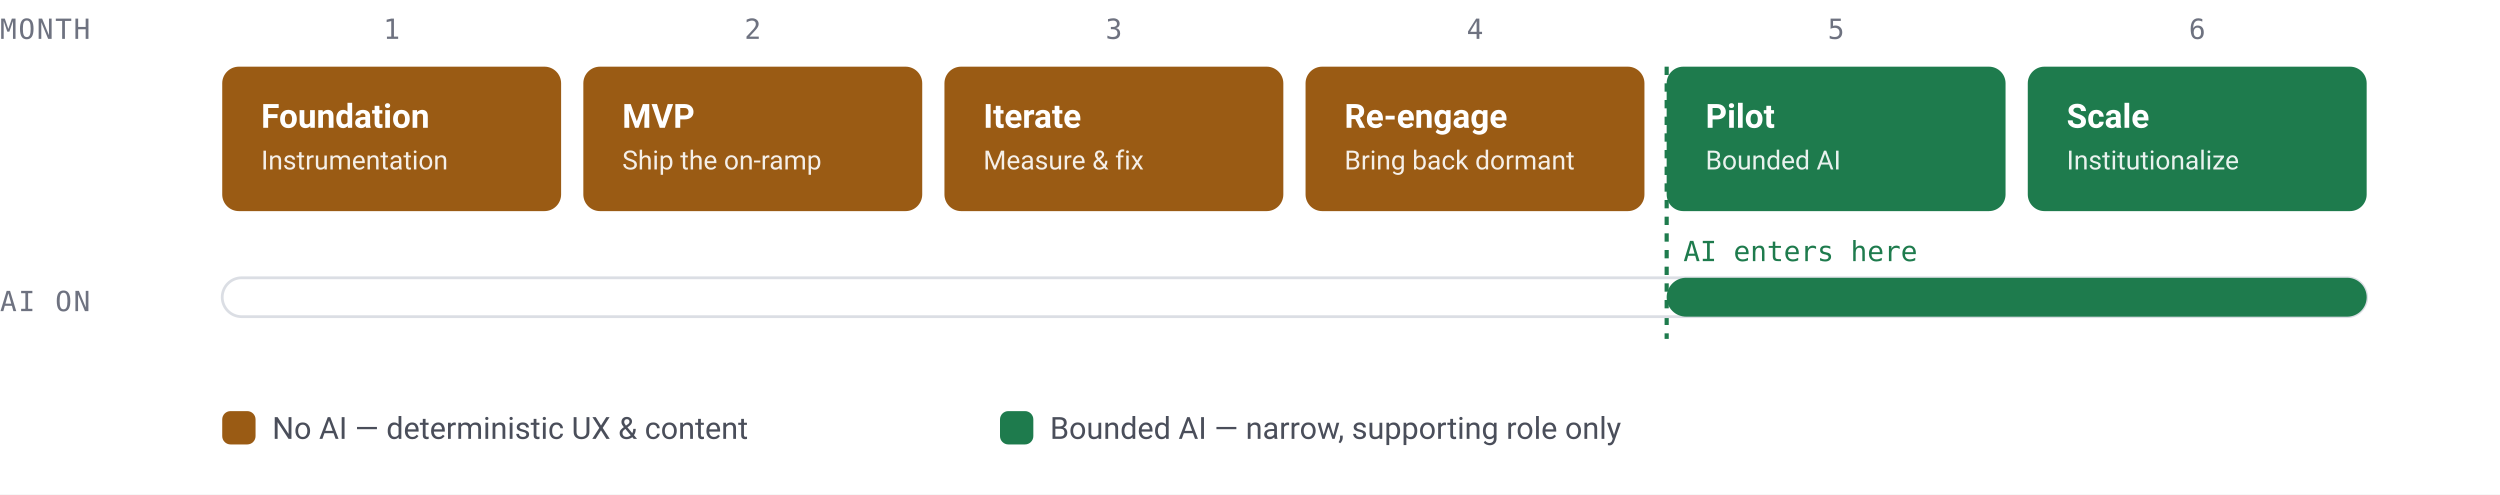
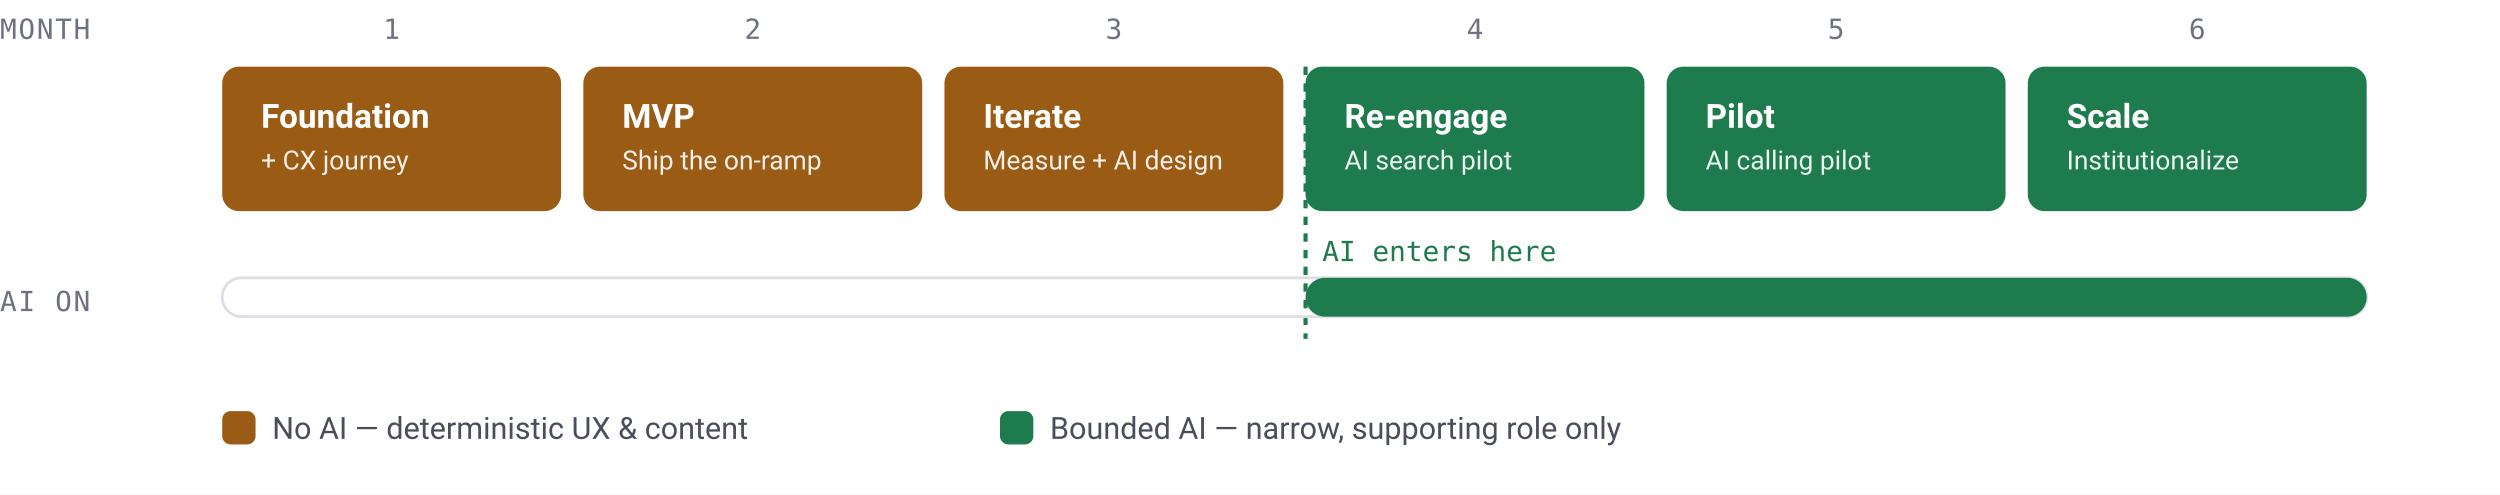
- <svg xmlns="http://www.w3.org/2000/svg" viewBox="0 0 900 178" role="img" aria-label="Six month roadmap Gantt chart, AI involvement begins month five">
+ <svg xmlns="http://www.w3.org/2000/svg" viewBox="0 0 900 178" role="img" aria-label="Six month roadmap Gantt chart, bounded AI pilots begin shipping month four">
  <rect x="0" y="0" width="900" height="178" fill="#FFFFFF" />
  <text x="0" y="14" font-family="ui-monospace, 'SF Mono', 'Roboto Mono', Menlo, Consolas, monospace" font-size="10" letter-spacing="0.06em" fill="#6E7280">MONTH</text>
  <g font-family="ui-monospace, 'SF Mono', 'Roboto Mono', Menlo, Consolas, monospace" font-size="10" fill="#6E7280">
    <text x="141" y="14" text-anchor="middle">1</text>
    <text x="271" y="14" text-anchor="middle">2</text>
    <text x="401" y="14" text-anchor="middle">3</text>
    <text x="531" y="14" text-anchor="middle">4</text>
    <text x="661" y="14" text-anchor="middle">5</text>
    <text x="791" y="14" text-anchor="middle">6</text>
  </g>
  <g>
    <rect x="80" y="24" width="122" height="52" rx="6" fill="#9A5B14" />
    <rect x="210" y="24" width="122" height="52" rx="6" fill="#9A5B14" />
    <rect x="340" y="24" width="122" height="52" rx="6" fill="#9A5B14" />
-     <rect x="470" y="24" width="122" height="52" rx="6" fill="#9A5B14" />
+     <rect x="470" y="24" width="122" height="52" rx="6" fill="#1E7B4D" />
    <rect x="600" y="24" width="122" height="52" rx="6" fill="#1E7B4D" />
    <rect x="730" y="24" width="122" height="52" rx="6" fill="#1E7B4D" />
  </g>
  <g font-family="-apple-system, 'Segoe UI', Roboto, Helvetica, Arial, sans-serif" fill="#FFFFFF">
    <text x="94" y="46" font-size="12" font-weight="700">Foundation</text>
-     <text x="94" y="61" font-size="9.5" opacity="0.9">Instrumentation</text>
+     <text x="94" y="61" font-size="9.5" opacity="0.9">+ CX journey</text>
    <text x="224" y="46" font-size="12" font-weight="700">MVP</text>
    <text x="224" y="61" font-size="9.5" opacity="0.9">Ship the on-ramp</text>
    <text x="354" y="46" font-size="12" font-weight="700">Iterate</text>
-     <text x="354" y="61" font-size="9.5" opacity="0.9">Measure &amp; fix</text>
+     <text x="354" y="61" font-size="9.5" opacity="0.9">Measure + AI design</text>
    <text x="484" y="46" font-size="12" font-weight="700">Re-engage</text>
-     <text x="484" y="61" font-size="9.5" opacity="0.9">Bring back dormant</text>
+     <text x="484" y="61" font-size="9.5" opacity="0.9">AI search pilot</text>
    <text x="614" y="46" font-size="12" font-weight="700">Pilot</text>
-     <text x="614" y="61" font-size="9.5" opacity="0.9">Bounded AI</text>
+     <text x="614" y="61" font-size="9.5" opacity="0.9">AI calling pilot</text>
    <text x="744" y="46" font-size="12" font-weight="700">Scale</text>
    <text x="744" y="61" font-size="9.5" opacity="0.9">Institutionalize</text>
  </g>
-   <line x1="600" y1="24" x2="600" y2="122" stroke="#1E7B4D" stroke-width="1.5" stroke-dasharray="3,3" />
-   <text x="606" y="94" font-family="ui-monospace, 'SF Mono', 'Roboto Mono', Menlo, Consolas, monospace" font-size="10" fill="#1E7B4D">AI enters here</text>
+   <line x1="470" y1="24" x2="470" y2="122" stroke="#1E7B4D" stroke-width="1.5" stroke-dasharray="3,3" />
+   <text x="476" y="94" font-family="ui-monospace, 'SF Mono', 'Roboto Mono', Menlo, Consolas, monospace" font-size="10" fill="#1E7B4D">AI enters here</text>
  <text x="0" y="112" font-family="ui-monospace, 'SF Mono', 'Roboto Mono', Menlo, Consolas, monospace" font-size="10" letter-spacing="0.06em" fill="#6E7280">AI ON</text>
  <rect x="80" y="100" width="772" height="14" rx="7" fill="none" stroke="#DBDEE4" stroke-width="1" />
-   <rect x="600" y="100" width="252" height="14" rx="7" fill="#1E7B4D" />
+   <rect x="470" y="100" width="382" height="14" rx="7" fill="#1E7B4D" />
  <g font-family="-apple-system, 'Segoe UI', Roboto, Helvetica, Arial, sans-serif" font-size="11" fill="#4A4E5A">
    <rect x="80" y="148" width="12" height="12" rx="3" fill="#9A5B14" />
    <text x="98" y="158">No AI — deterministic UX &amp; content</text>
    <rect x="360" y="148" width="12" height="12" rx="3" fill="#1E7B4D" />
    <text x="378" y="158">Bounded AI — narrow, supporting role only</text>
  </g>
</svg>
